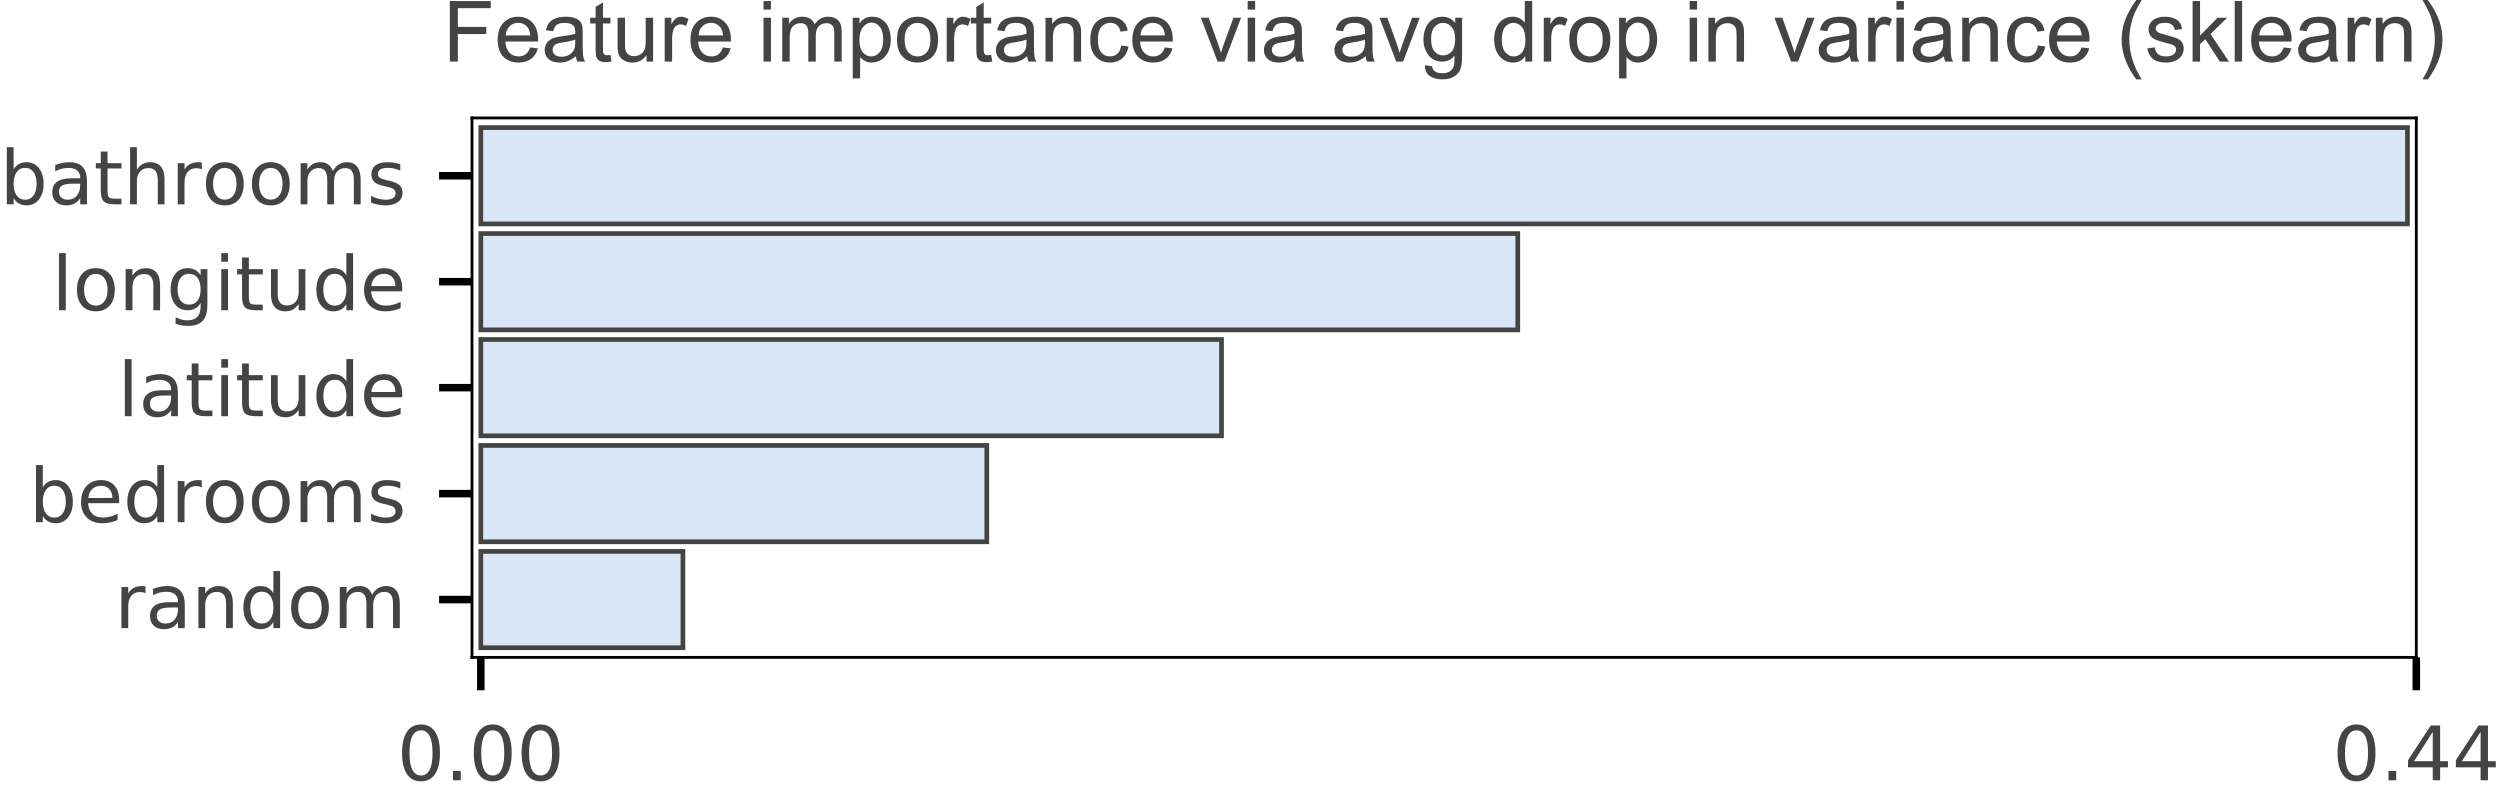
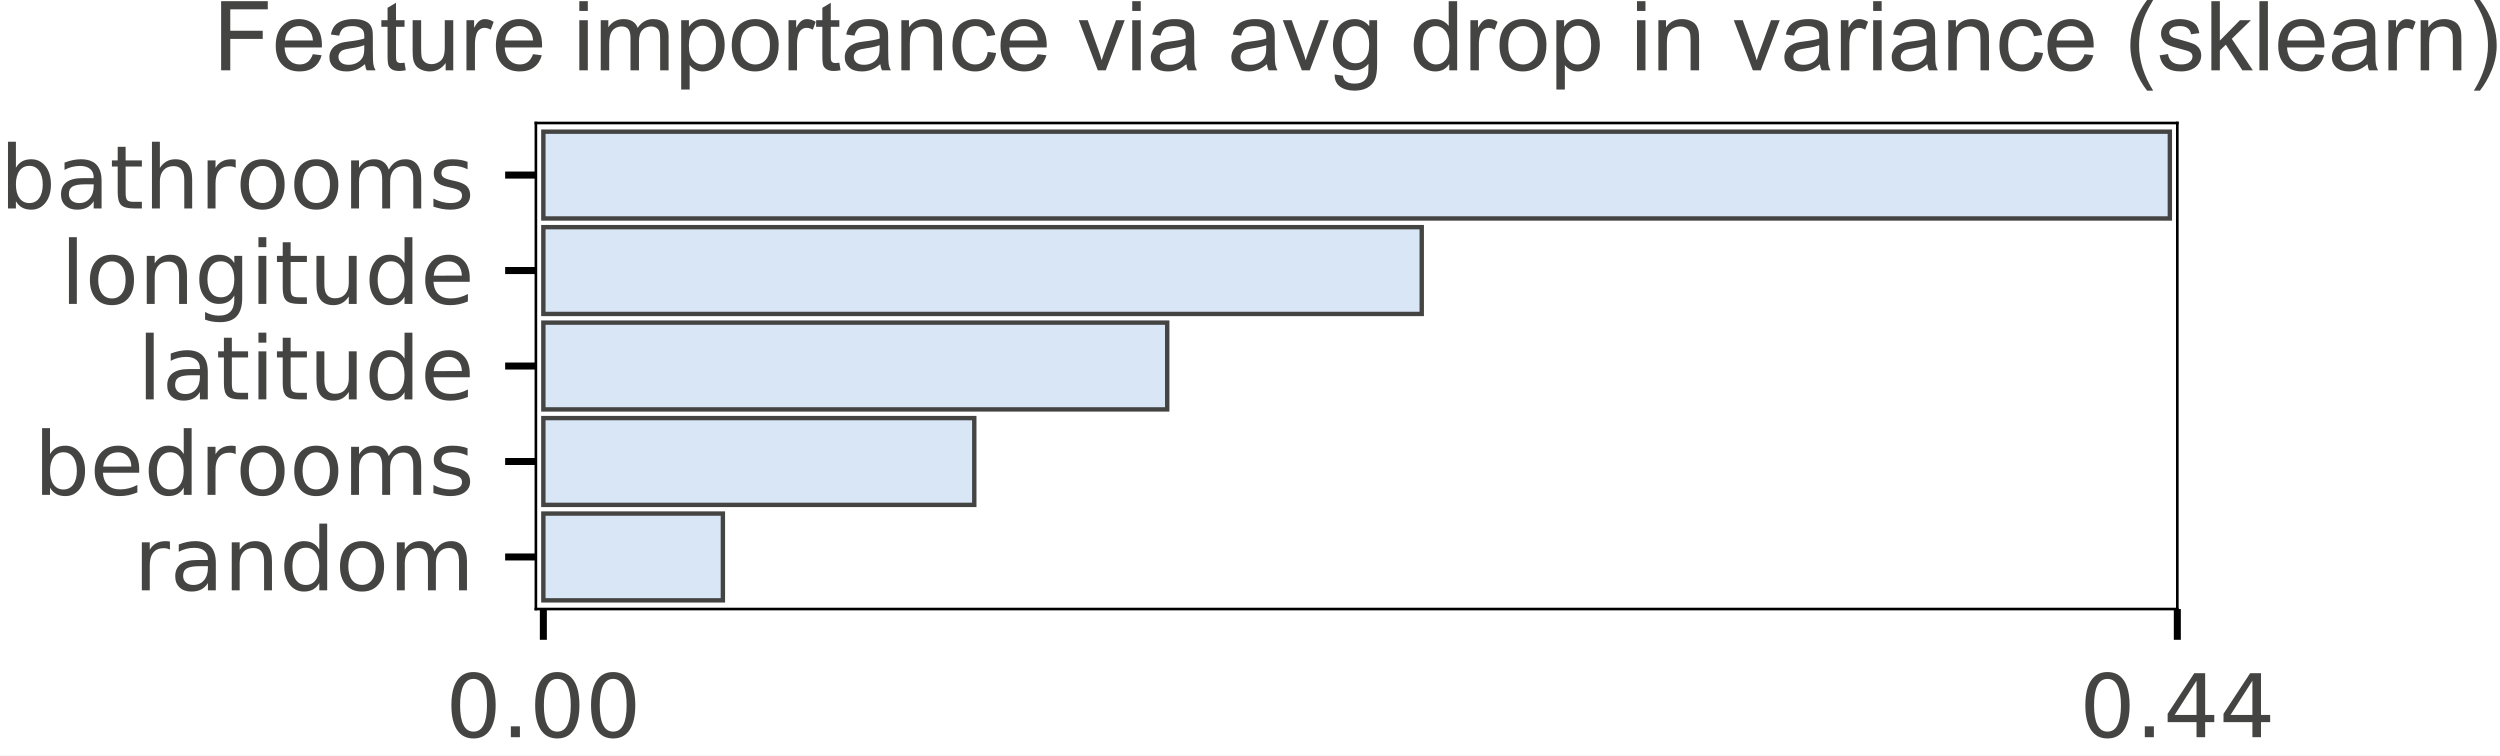
- <svg xmlns="http://www.w3.org/2000/svg" xmlns:xlink="http://www.w3.org/1999/xlink" height="84.694pt" version="1.1" viewBox="0 0 266.03 84.694" width="266.03pt">
+ <svg xmlns="http://www.w3.org/2000/svg" xmlns:xlink="http://www.w3.org/1999/xlink" height="86.039pt" version="1.1" viewBox="0 0 284.716 86.039" width="284.716pt">
  <defs>
    <style type="text/css">
*{stroke-linecap:butt;stroke-linejoin:round;}
  </style>
  </defs>
  <g id="figure_1">
    <g id="patch_1">
-       <path d="M 0 84.694  L 266.03 84.694  L 266.03 0  L 0 0  z " style="fill:#ffffff;" />
+       <path d="M 0 86.039  L 284.716 86.039  L 284.716 0  L 0 0  z " style="fill:#ffffff;" />
    </g>
    <g id="axes_1">
      <g id="patch_2">
-         <path d="M 50.224 69.952  L 257.124 69.952  L 257.124 12.552  L 50.224 12.552  z " style="fill:#ffffff;" />
+         <path d="M 61.03 69.361  L 247.967 69.361  L 247.967 14.008  L 61.03 14.008  z " style="fill:#ffffff;" />
      </g>
      <g id="patch_3">
-         <path clip-path="url(#pcdd3931c52)" d="M 51.163 13.577  L 256.185 13.577  L 256.185 23.827  L 51.163 23.827  z " style="fill:#d9e6f5;stroke:#444443;stroke-linejoin:miter;stroke-width:0.5;" />
+         <path clip-path="url(#paba1c7373b)" d="M 61.881 14.996  L 247.116 14.996  L 247.116 24.881  L 61.881 24.881  z " style="fill:#d9e6f5;stroke:#444443;stroke-linejoin:miter;stroke-width:0.5;" />
      </g>
      <g id="patch_4">
-         <path clip-path="url(#pcdd3931c52)" d="M 51.163 24.852  L 161.509 24.852  L 161.509 35.102  L 51.163 35.102  z " style="fill:#d9e6f5;stroke:#444443;stroke-linejoin:miter;stroke-width:0.5;" />
+         <path clip-path="url(#paba1c7373b)" d="M 61.881 25.869  L 161.916 25.869  L 161.916 35.754  L 61.881 35.754  z " style="fill:#d9e6f5;stroke:#444443;stroke-linejoin:miter;stroke-width:0.5;" />
      </g>
      <g id="patch_5">
-         <path clip-path="url(#pcdd3931c52)" d="M 51.163 36.127  L 129.984 36.127  L 129.984 46.377  L 51.163 46.377  z " style="fill:#d9e6f5;stroke:#444443;stroke-linejoin:miter;stroke-width:0.5;" />
+         <path clip-path="url(#paba1c7373b)" d="M 61.881 36.742  L 132.93 36.742  L 132.93 46.626  L 61.881 46.626  z " style="fill:#d9e6f5;stroke:#444443;stroke-linejoin:miter;stroke-width:0.5;" />
      </g>
      <g id="patch_6">
-         <path clip-path="url(#pcdd3931c52)" d="M 51.163 47.402  L 105.008 47.402  L 105.008 57.652  L 51.163 57.652  z " style="fill:#d9e6f5;stroke:#444443;stroke-linejoin:miter;stroke-width:0.5;" />
+         <path clip-path="url(#paba1c7373b)" d="M 61.881 47.615  L 110.957 47.615  L 110.957 57.499  L 61.881 57.499  z " style="fill:#d9e6f5;stroke:#444443;stroke-linejoin:miter;stroke-width:0.5;" />
      </g>
      <g id="patch_7">
-         <path clip-path="url(#pcdd3931c52)" d="M 51.163 58.677  L 72.672 58.677  L 72.672 68.927  L 51.163 68.927  z " style="fill:#d9e6f5;stroke:#444443;stroke-linejoin:miter;stroke-width:0.5;" />
+         <path clip-path="url(#paba1c7373b)" d="M 61.881 58.488  L 82.326 58.488  L 82.326 68.372  L 61.881 68.372  z " style="fill:#d9e6f5;stroke:#444443;stroke-linejoin:miter;stroke-width:0.5;" />
      </g>
      <g id="matplotlib.axis_1">
        <g id="xtick_1">
          <g id="line2d_1">
            <defs>
-               <path d="M 0 0  L 0 3.5  " id="m207e498085" style="stroke:#000000;stroke-width:0.8;" />
-             </defs>
-             <g>
-               <use style="stroke:#000000;stroke-width:0.8;" x="51.163" xlink:href="#m207e498085" y="69.952" />
+               <path d="M 0 0  L 0 3.5  " id="m8edf3c06aa" style="stroke:#000000;stroke-width:0.8;" />
+             </defs>
+             <g>
+               <use style="stroke:#000000;stroke-width:0.8;" x="61.881" xlink:href="#m8edf3c06aa" y="69.361" />
            </g>
          </g>
          <g id="text_1">
            <defs>
              <path d="M 31.781 66.406  Q 24.172 66.406 20.328 58.906  Q 16.5 51.422 16.5 36.375  Q 16.5 21.391 20.328 13.891  Q 24.172 6.391 31.781 6.391  Q 39.453 6.391 43.281 13.891  Q 47.125 21.391 47.125 36.375  Q 47.125 51.422 43.281 58.906  Q 39.453 66.406 31.781 66.406  z M 31.781 74.219  Q 44.047 74.219 50.516 64.516  Q 56.984 54.828 56.984 36.375  Q 56.984 17.969 50.516 8.266  Q 44.047 -1.422 31.781 -1.422  Q 19.531 -1.422 13.062 8.266  Q 6.594 17.969 6.594 36.375  Q 6.594 54.828 13.062 64.516  Q 19.531 74.219 31.781 74.219  z " id="DejaVuSans-30" />
              <path d="M 10.688 12.406  L 21 12.406  L 21 0  L 10.688 0  z " id="DejaVuSans-2e" />
            </defs>
-             <g style="fill:#444443;" transform="translate(42.25658 83.03047)scale(0.08 -0.08)">
+             <g style="fill:#444443;" transform="translate(50.74855 83.95922)scale(0.1 -0.1)">
              <use xlink:href="#DejaVuSans-30" />
              <use x="63.623" xlink:href="#DejaVuSans-2e" />
              <use x="95.41" xlink:href="#DejaVuSans-30" />
              <use x="159.033" xlink:href="#DejaVuSans-30" />
            </g>
          </g>
        </g>
        <g id="xtick_2">
          <g id="line2d_2">
            <g>
-               <use style="stroke:#000000;stroke-width:0.8;" x="257.124" xlink:href="#m207e498085" y="69.952" />
+               <use style="stroke:#000000;stroke-width:0.8;" x="247.967" xlink:href="#m8edf3c06aa" y="69.361" />
            </g>
          </g>
          <g id="text_2">
            <defs>
              <path d="M 37.797 64.312  L 12.891 25.391  L 37.797 25.391  z M 35.203 72.906  L 47.609 72.906  L 47.609 25.391  L 58.016 25.391  L 58.016 17.188  L 47.609 17.188  L 47.609 0  L 37.797 0  L 37.797 17.188  L 4.891 17.188  L 4.891 26.703  z " id="DejaVuSans-34" />
            </defs>
-             <g style="fill:#444443;" transform="translate(248.2175 83.03047)scale(0.08 -0.08)">
+             <g style="fill:#444443;" transform="translate(236.8344 83.95922)scale(0.1 -0.1)">
              <use xlink:href="#DejaVuSans-30" />
              <use x="63.623" xlink:href="#DejaVuSans-2e" />
              <use x="95.41" xlink:href="#DejaVuSans-34" />
              <use x="159.033" xlink:href="#DejaVuSans-34" />
            </g>
          </g>
        </g>
      </g>
      <g id="matplotlib.axis_2">
        <g id="ytick_1">
          <g id="line2d_3">
            <defs>
-               <path d="M 0 0  L -3.5 0  " id="m52b3264667" style="stroke:#000000;stroke-width:0.8;" />
-             </defs>
-             <g>
-               <use style="stroke:#000000;stroke-width:0.8;" x="50.224" xlink:href="#m52b3264667" y="18.702" />
+               <path d="M 0 0  L -3.5 0  " id="mf3d4099907" style="stroke:#000000;stroke-width:0.8;" />
+             </defs>
+             <g>
+               <use style="stroke:#000000;stroke-width:0.8;" x="61.03" xlink:href="#mf3d4099907" y="19.938" />
            </g>
          </g>
          <g id="text_3">
            <defs>
              <path d="M 48.688 27.297  Q 48.688 37.203 44.609 42.844  Q 40.531 48.484 33.406 48.484  Q 26.266 48.484 22.188 42.844  Q 18.109 37.203 18.109 27.297  Q 18.109 17.391 22.188 11.75  Q 26.266 6.109 33.406 6.109  Q 40.531 6.109 44.609 11.75  Q 48.688 17.391 48.688 27.297  z M 18.109 46.391  Q 20.953 51.266 25.266 53.625  Q 29.594 56 35.594 56  Q 45.562 56 51.781 48.094  Q 58.016 40.188 58.016 27.297  Q 58.016 14.406 51.781 6.484  Q 45.562 -1.422 35.594 -1.422  Q 29.594 -1.422 25.266 0.953  Q 20.953 3.328 18.109 8.203  L 18.109 0  L 9.078 0  L 9.078 75.984  L 18.109 75.984  z " id="DejaVuSans-62" />
              <path d="M 34.281 27.484  Q 23.391 27.484 19.188 25  Q 14.984 22.516 14.984 16.5  Q 14.984 11.719 18.141 8.906  Q 21.297 6.109 26.703 6.109  Q 34.188 6.109 38.703 11.406  Q 43.219 16.703 43.219 25.484  L 43.219 27.484  z M 52.203 31.203  L 52.203 0  L 43.219 0  L 43.219 8.297  Q 40.141 3.328 35.547 0.953  Q 30.953 -1.422 24.312 -1.422  Q 15.922 -1.422 10.953 3.297  Q 6 8.016 6 15.922  Q 6 25.141 12.172 29.828  Q 18.359 34.516 30.609 34.516  L 43.219 34.516  L 43.219 35.406  Q 43.219 41.609 39.141 45  Q 35.062 48.391 27.688 48.391  Q 23 48.391 18.547 47.266  Q 14.109 46.141 10.016 43.891  L 10.016 52.203  Q 14.938 54.109 19.578 55.047  Q 24.219 56 28.609 56  Q 40.484 56 46.344 49.844  Q 52.203 43.703 52.203 31.203  z " id="DejaVuSans-61" />
              <path d="M 18.312 70.219  L 18.312 54.688  L 36.812 54.688  L 36.812 47.703  L 18.312 47.703  L 18.312 18.016  Q 18.312 11.328 20.141 9.422  Q 21.969 7.516 27.594 7.516  L 36.812 7.516  L 36.812 0  L 27.594 0  Q 17.188 0 13.234 3.875  Q 9.281 7.766 9.281 18.016  L 9.281 47.703  L 2.688 47.703  L 2.688 54.688  L 9.281 54.688  L 9.281 70.219  z " id="DejaVuSans-74" />
              <path d="M 54.891 33.016  L 54.891 0  L 45.906 0  L 45.906 32.719  Q 45.906 40.484 42.875 44.328  Q 39.844 48.188 33.797 48.188  Q 26.516 48.188 22.312 43.547  Q 18.109 38.922 18.109 30.906  L 18.109 0  L 9.078 0  L 9.078 75.984  L 18.109 75.984  L 18.109 46.188  Q 21.344 51.125 25.703 53.562  Q 30.078 56 35.797 56  Q 45.219 56 50.047 50.172  Q 54.891 44.344 54.891 33.016  z " id="DejaVuSans-68" />
              <path d="M 41.109 46.297  Q 39.594 47.172 37.812 47.578  Q 36.031 48 33.891 48  Q 26.266 48 22.188 43.047  Q 18.109 38.094 18.109 28.812  L 18.109 0  L 9.078 0  L 9.078 54.688  L 18.109 54.688  L 18.109 46.188  Q 20.953 51.172 25.484 53.578  Q 30.031 56 36.531 56  Q 37.453 56 38.578 55.875  Q 39.703 55.766 41.062 55.516  z " id="DejaVuSans-72" />
              <path d="M 30.609 48.391  Q 23.391 48.391 19.188 42.75  Q 14.984 37.109 14.984 27.297  Q 14.984 17.484 19.156 11.844  Q 23.344 6.203 30.609 6.203  Q 37.797 6.203 41.984 11.859  Q 46.188 17.531 46.188 27.297  Q 46.188 37.016 41.984 42.703  Q 37.797 48.391 30.609 48.391  z M 30.609 56  Q 42.328 56 49.016 48.375  Q 55.719 40.766 55.719 27.297  Q 55.719 13.875 49.016 6.219  Q 42.328 -1.422 30.609 -1.422  Q 18.844 -1.422 12.172 6.219  Q 5.516 13.875 5.516 27.297  Q 5.516 40.766 12.172 48.375  Q 18.844 56 30.609 56  z " id="DejaVuSans-6f" />
              <path d="M 52 44.188  Q 55.375 50.25 60.062 53.125  Q 64.75 56 71.094 56  Q 79.641 56 84.281 50.016  Q 88.922 44.047 88.922 33.016  L 88.922 0  L 79.891 0  L 79.891 32.719  Q 79.891 40.578 77.094 44.375  Q 74.312 48.188 68.609 48.188  Q 61.625 48.188 57.562 43.547  Q 53.516 38.922 53.516 30.906  L 53.516 0  L 44.484 0  L 44.484 32.719  Q 44.484 40.625 41.703 44.406  Q 38.922 48.188 33.109 48.188  Q 26.219 48.188 22.156 43.531  Q 18.109 38.875 18.109 30.906  L 18.109 0  L 9.078 0  L 9.078 54.688  L 18.109 54.688  L 18.109 46.188  Q 21.188 51.219 25.484 53.609  Q 29.781 56 35.688 56  Q 41.656 56 45.828 52.969  Q 50 49.953 52 44.188  z " id="DejaVuSans-6d" />
              <path d="M 44.281 53.078  L 44.281 44.578  Q 40.484 46.531 36.375 47.5  Q 32.281 48.484 27.875 48.484  Q 21.188 48.484 17.844 46.438  Q 14.5 44.391 14.5 40.281  Q 14.5 37.156 16.891 35.375  Q 19.281 33.594 26.516 31.984  L 29.594 31.297  Q 39.156 29.25 43.188 25.516  Q 47.219 21.781 47.219 15.094  Q 47.219 7.469 41.188 3.016  Q 35.156 -1.422 24.609 -1.422  Q 20.219 -1.422 15.453 -0.562  Q 10.688 0.297 5.422 2  L 5.422 11.281  Q 10.406 8.688 15.234 7.391  Q 20.062 6.109 24.812 6.109  Q 31.156 6.109 34.562 8.281  Q 37.984 10.453 37.984 14.406  Q 37.984 18.062 35.516 20.016  Q 33.062 21.969 24.703 23.781  L 21.578 24.516  Q 13.234 26.266 9.516 29.906  Q 5.812 33.547 5.812 39.891  Q 5.812 47.609 11.281 51.797  Q 16.75 56 26.812 56  Q 31.781 56 36.172 55.266  Q 40.578 54.547 44.281 53.078  z " id="DejaVuSans-73" />
            </defs>
-             <g style="fill:#444443;" transform="translate(0 21.74109)scale(0.08 -0.08)">
+             <g style="fill:#444443;" transform="translate(0 23.73757)scale(0.1 -0.1)">
              <use xlink:href="#DejaVuSans-62" />
              <use x="63.477" xlink:href="#DejaVuSans-61" />
              <use x="124.756" xlink:href="#DejaVuSans-74" />
              <use x="163.965" xlink:href="#DejaVuSans-68" />
              <use x="227.344" xlink:href="#DejaVuSans-72" />
              <use x="268.426" xlink:href="#DejaVuSans-6f" />
              <use x="329.607" xlink:href="#DejaVuSans-6f" />
              <use x="390.789" xlink:href="#DejaVuSans-6d" />
              <use x="488.201" xlink:href="#DejaVuSans-73" />
            </g>
          </g>
        </g>
        <g id="ytick_2">
          <g id="line2d_4">
            <g>
-               <use style="stroke:#000000;stroke-width:0.8;" x="50.224" xlink:href="#m52b3264667" y="29.977" />
+               <use style="stroke:#000000;stroke-width:0.8;" x="61.03" xlink:href="#mf3d4099907" y="30.811" />
            </g>
          </g>
          <g id="text_4">
            <defs>
              <path d="M 9.422 75.984  L 18.406 75.984  L 18.406 0  L 9.422 0  z " id="DejaVuSans-6c" />
              <path d="M 54.891 33.016  L 54.891 0  L 45.906 0  L 45.906 32.719  Q 45.906 40.484 42.875 44.328  Q 39.844 48.188 33.797 48.188  Q 26.516 48.188 22.312 43.547  Q 18.109 38.922 18.109 30.906  L 18.109 0  L 9.078 0  L 9.078 54.688  L 18.109 54.688  L 18.109 46.188  Q 21.344 51.125 25.703 53.562  Q 30.078 56 35.797 56  Q 45.219 56 50.047 50.172  Q 54.891 44.344 54.891 33.016  z " id="DejaVuSans-6e" />
              <path d="M 45.406 27.984  Q 45.406 37.75 41.375 43.109  Q 37.359 48.484 30.078 48.484  Q 22.859 48.484 18.828 43.109  Q 14.797 37.75 14.797 27.984  Q 14.797 18.266 18.828 12.891  Q 22.859 7.516 30.078 7.516  Q 37.359 7.516 41.375 12.891  Q 45.406 18.266 45.406 27.984  z M 54.391 6.781  Q 54.391 -7.172 48.188 -13.984  Q 42 -20.797 29.203 -20.797  Q 24.469 -20.797 20.266 -20.094  Q 16.062 -19.391 12.109 -17.922  L 12.109 -9.188  Q 16.062 -11.328 19.922 -12.344  Q 23.781 -13.375 27.781 -13.375  Q 36.625 -13.375 41.016 -8.766  Q 45.406 -4.156 45.406 5.172  L 45.406 9.625  Q 42.625 4.781 38.281 2.391  Q 33.938 0 27.875 0  Q 17.828 0 11.672 7.656  Q 5.516 15.328 5.516 27.984  Q 5.516 40.672 11.672 48.328  Q 17.828 56 27.875 56  Q 33.938 56 38.281 53.609  Q 42.625 51.219 45.406 46.391  L 45.406 54.688  L 54.391 54.688  z " id="DejaVuSans-67" />
              <path d="M 9.422 54.688  L 18.406 54.688  L 18.406 0  L 9.422 0  z M 9.422 75.984  L 18.406 75.984  L 18.406 64.594  L 9.422 64.594  z " id="DejaVuSans-69" />
              <path d="M 8.5 21.578  L 8.5 54.688  L 17.484 54.688  L 17.484 21.922  Q 17.484 14.156 20.5 10.266  Q 23.531 6.391 29.594 6.391  Q 36.859 6.391 41.078 11.031  Q 45.312 15.672 45.312 23.688  L 45.312 54.688  L 54.297 54.688  L 54.297 0  L 45.312 0  L 45.312 8.406  Q 42.047 3.422 37.719 1  Q 33.406 -1.422 27.688 -1.422  Q 18.266 -1.422 13.375 4.438  Q 8.5 10.297 8.5 21.578  z M 31.109 56  z " id="DejaVuSans-75" />
              <path d="M 45.406 46.391  L 45.406 75.984  L 54.391 75.984  L 54.391 0  L 45.406 0  L 45.406 8.203  Q 42.578 3.328 38.25 0.953  Q 33.938 -1.422 27.875 -1.422  Q 17.969 -1.422 11.734 6.484  Q 5.516 14.406 5.516 27.297  Q 5.516 40.188 11.734 48.094  Q 17.969 56 27.875 56  Q 33.938 56 38.25 53.625  Q 42.578 51.266 45.406 46.391  z M 14.797 27.297  Q 14.797 17.391 18.875 11.75  Q 22.953 6.109 30.078 6.109  Q 37.203 6.109 41.297 11.75  Q 45.406 17.391 45.406 27.297  Q 45.406 37.203 41.297 42.844  Q 37.203 48.484 30.078 48.484  Q 22.953 48.484 18.875 42.844  Q 14.797 37.203 14.797 27.297  z " id="DejaVuSans-64" />
              <path d="M 56.203 29.594  L 56.203 25.203  L 14.891 25.203  Q 15.484 15.922 20.484 11.062  Q 25.484 6.203 34.422 6.203  Q 39.594 6.203 44.453 7.469  Q 49.312 8.734 54.109 11.281  L 54.109 2.781  Q 49.266 0.734 44.188 -0.344  Q 39.109 -1.422 33.891 -1.422  Q 20.797 -1.422 13.156 6.188  Q 5.516 13.812 5.516 26.812  Q 5.516 40.234 12.766 48.109  Q 20.016 56 32.328 56  Q 43.359 56 49.781 48.891  Q 56.203 41.797 56.203 29.594  z M 47.219 32.234  Q 47.125 39.594 43.094 43.984  Q 39.062 48.391 32.422 48.391  Q 24.906 48.391 20.391 44.141  Q 15.875 39.891 15.188 32.172  z " id="DejaVuSans-65" />
            </defs>
-             <g style="fill:#444443;" transform="translate(5.5275 33.01609)scale(0.08 -0.08)">
+             <g style="fill:#444443;" transform="translate(6.909375 34.6105)scale(0.1 -0.1)">
              <use xlink:href="#DejaVuSans-6c" />
              <use x="27.783" xlink:href="#DejaVuSans-6f" />
              <use x="88.965" xlink:href="#DejaVuSans-6e" />
              <use x="152.344" xlink:href="#DejaVuSans-67" />
              <use x="215.82" xlink:href="#DejaVuSans-69" />
              <use x="243.604" xlink:href="#DejaVuSans-74" />
              <use x="282.812" xlink:href="#DejaVuSans-75" />
              <use x="346.191" xlink:href="#DejaVuSans-64" />
              <use x="409.668" xlink:href="#DejaVuSans-65" />
            </g>
          </g>
        </g>
        <g id="ytick_3">
          <g id="line2d_5">
            <g>
-               <use style="stroke:#000000;stroke-width:0.8;" x="50.224" xlink:href="#m52b3264667" y="41.252" />
+               <use style="stroke:#000000;stroke-width:0.8;" x="61.03" xlink:href="#mf3d4099907" y="41.684" />
            </g>
          </g>
          <g id="text_5">
-             <g style="fill:#444443;" transform="translate(12.5325 44.29109)scale(0.08 -0.08)">
+             <g style="fill:#444443;" transform="translate(15.66563 45.48344)scale(0.1 -0.1)">
              <use xlink:href="#DejaVuSans-6c" />
              <use x="27.783" xlink:href="#DejaVuSans-61" />
              <use x="89.062" xlink:href="#DejaVuSans-74" />
              <use x="128.271" xlink:href="#DejaVuSans-69" />
              <use x="156.055" xlink:href="#DejaVuSans-74" />
              <use x="195.264" xlink:href="#DejaVuSans-75" />
              <use x="258.643" xlink:href="#DejaVuSans-64" />
              <use x="322.119" xlink:href="#DejaVuSans-65" />
            </g>
          </g>
        </g>
        <g id="ytick_4">
          <g id="line2d_6">
            <g>
-               <use style="stroke:#000000;stroke-width:0.8;" x="50.224" xlink:href="#m52b3264667" y="52.527" />
+               <use style="stroke:#000000;stroke-width:0.8;" x="61.03" xlink:href="#mf3d4099907" y="52.557" />
            </g>
          </g>
          <g id="text_6">
-             <g style="fill:#444443;" transform="translate(3.1075 55.56609)scale(0.08 -0.08)">
+             <g style="fill:#444443;" transform="translate(3.884375 56.35637)scale(0.1 -0.1)">
              <use xlink:href="#DejaVuSans-62" />
              <use x="63.477" xlink:href="#DejaVuSans-65" />
              <use x="125" xlink:href="#DejaVuSans-64" />
              <use x="188.477" xlink:href="#DejaVuSans-72" />
              <use x="229.559" xlink:href="#DejaVuSans-6f" />
              <use x="290.74" xlink:href="#DejaVuSans-6f" />
              <use x="351.922" xlink:href="#DejaVuSans-6d" />
              <use x="449.334" xlink:href="#DejaVuSans-73" />
            </g>
          </g>
        </g>
        <g id="ytick_5">
          <g id="line2d_7">
            <g>
-               <use style="stroke:#000000;stroke-width:0.8;" x="50.224" xlink:href="#m52b3264667" y="63.802" />
+               <use style="stroke:#000000;stroke-width:0.8;" x="61.03" xlink:href="#mf3d4099907" y="63.43" />
            </g>
          </g>
          <g id="text_7">
-             <g style="fill:#444443;" transform="translate(12.19625 66.84109)scale(0.08 -0.08)">
+             <g style="fill:#444443;" transform="translate(15.24531 67.22931)scale(0.1 -0.1)">
              <use xlink:href="#DejaVuSans-72" />
              <use x="41.113" xlink:href="#DejaVuSans-61" />
              <use x="102.393" xlink:href="#DejaVuSans-6e" />
              <use x="165.771" xlink:href="#DejaVuSans-64" />
              <use x="229.248" xlink:href="#DejaVuSans-6f" />
              <use x="290.43" xlink:href="#DejaVuSans-6d" />
            </g>
          </g>
        </g>
      </g>
      <g id="patch_8">
-         <path d="M 50.224 69.952  L 50.224 12.552  " style="fill:none;stroke:#000000;stroke-linecap:square;stroke-linejoin:miter;stroke-width:0.3;" />
+         <path d="M 61.03 69.361  L 61.03 14.008  " style="fill:none;stroke:#000000;stroke-linecap:square;stroke-linejoin:miter;stroke-width:0.3;" />
      </g>
      <g id="patch_9">
-         <path d="M 257.124 69.952  L 257.124 12.552  " style="fill:none;stroke:#000000;stroke-linecap:square;stroke-linejoin:miter;stroke-width:0.3;" />
+         <path d="M 247.967 69.361  L 247.967 14.008  " style="fill:none;stroke:#000000;stroke-linecap:square;stroke-linejoin:miter;stroke-width:0.3;" />
      </g>
      <g id="patch_10">
-         <path d="M 50.224 69.952  L 257.124 69.952  " style="fill:none;stroke:#000000;stroke-linecap:square;stroke-linejoin:miter;stroke-width:0.3;" />
+         <path d="M 61.03 69.361  L 247.967 69.361  " style="fill:none;stroke:#000000;stroke-linecap:square;stroke-linejoin:miter;stroke-width:0.3;" />
      </g>
      <g id="patch_11">
-         <path d="M 50.224 12.552  L 257.124 12.552  " style="fill:none;stroke:#000000;stroke-linecap:square;stroke-linejoin:miter;stroke-width:0.3;" />
+         <path d="M 61.03 14.008  L 247.967 14.008  " style="fill:none;stroke:#000000;stroke-linecap:square;stroke-linejoin:miter;stroke-width:0.3;" />
      </g>
      <g id="text_8">
        <defs>
          <path d="M 8.203 0  L 8.203 71.578  L 56.5 71.578  L 56.5 63.141  L 17.672 63.141  L 17.672 40.969  L 51.266 40.969  L 51.266 32.516  L 17.672 32.516  L 17.672 0  z " id="ArialMT-46" />
          <path d="M 42.094 16.703  L 51.172 15.578  Q 49.031 7.625 43.219 3.219  Q 37.406 -1.172 28.375 -1.172  Q 17 -1.172 10.328 5.828  Q 3.656 12.844 3.656 25.484  Q 3.656 38.578 10.391 45.797  Q 17.141 53.031 27.875 53.031  Q 38.281 53.031 44.875 45.953  Q 51.469 38.875 51.469 26.031  Q 51.469 25.25 51.422 23.688  L 12.75 23.688  Q 13.234 15.141 17.578 10.594  Q 21.922 6.062 28.422 6.062  Q 33.25 6.062 36.672 8.594  Q 40.094 11.141 42.094 16.703  z M 13.234 30.906  L 42.188 30.906  Q 41.609 37.453 38.875 40.719  Q 34.672 45.797 27.984 45.797  Q 21.922 45.797 17.797 41.75  Q 13.672 37.703 13.234 30.906  z " id="ArialMT-65" />
          <path d="M 40.438 6.391  Q 35.547 2.25 31.031 0.531  Q 26.516 -1.172 21.344 -1.172  Q 12.797 -1.172 8.203 3  Q 3.609 7.172 3.609 13.672  Q 3.609 17.484 5.344 20.625  Q 7.078 23.781 9.891 25.688  Q 12.703 27.594 16.219 28.562  Q 18.797 29.25 24.031 29.891  Q 34.672 31.156 39.703 32.906  Q 39.75 34.719 39.75 35.203  Q 39.75 40.578 37.25 42.781  Q 33.891 45.75 27.25 45.75  Q 21.047 45.75 18.094 43.578  Q 15.141 41.406 13.719 35.891  L 5.125 37.062  Q 6.297 42.578 8.984 45.969  Q 11.672 49.359 16.75 51.188  Q 21.828 53.031 28.516 53.031  Q 35.156 53.031 39.297 51.469  Q 43.453 49.906 45.406 47.531  Q 47.359 45.172 48.141 41.547  Q 48.578 39.312 48.578 33.453  L 48.578 21.734  Q 48.578 9.469 49.141 6.219  Q 49.703 2.984 51.375 0  L 42.188 0  Q 40.828 2.734 40.438 6.391  z M 39.703 26.031  Q 34.906 24.078 25.344 22.703  Q 19.922 21.922 17.672 20.938  Q 15.438 19.969 14.203 18.094  Q 12.984 16.219 12.984 13.922  Q 12.984 10.406 15.641 8.062  Q 18.312 5.719 23.438 5.719  Q 28.516 5.719 32.469 7.938  Q 36.422 10.156 38.281 14.016  Q 39.703 17 39.703 22.797  z " id="ArialMT-61" />
          <path d="M 25.781 7.859  L 27.047 0.094  Q 23.344 -0.688 20.406 -0.688  Q 15.625 -0.688 12.984 0.828  Q 10.359 2.344 9.281 4.812  Q 8.203 7.281 8.203 15.188  L 8.203 45.016  L 1.766 45.016  L 1.766 51.859  L 8.203 51.859  L 8.203 64.703  L 16.938 69.969  L 16.938 51.859  L 25.781 51.859  L 25.781 45.016  L 16.938 45.016  L 16.938 14.703  Q 16.938 10.938 17.406 9.859  Q 17.875 8.797 18.922 8.156  Q 19.969 7.516 21.922 7.516  Q 23.391 7.516 25.781 7.859  z " id="ArialMT-74" />
          <path d="M 40.578 0  L 40.578 7.625  Q 34.516 -1.172 24.125 -1.172  Q 19.531 -1.172 15.547 0.578  Q 11.578 2.344 9.641 5  Q 7.719 7.672 6.938 11.531  Q 6.391 14.109 6.391 19.734  L 6.391 51.859  L 15.188 51.859  L 15.188 23.094  Q 15.188 16.219 15.719 13.812  Q 16.547 10.359 19.234 8.375  Q 21.922 6.391 25.875 6.391  Q 29.828 6.391 33.297 8.422  Q 36.766 10.453 38.203 13.938  Q 39.656 17.438 39.656 24.078  L 39.656 51.859  L 48.438 51.859  L 48.438 0  z " id="ArialMT-75" />
          <path d="M 6.5 0  L 6.5 51.859  L 14.406 51.859  L 14.406 44  Q 17.438 49.516 20 51.266  Q 22.562 53.031 25.641 53.031  Q 30.078 53.031 34.672 50.203  L 31.641 42.047  Q 28.422 43.953 25.203 43.953  Q 22.312 43.953 20.016 42.219  Q 17.719 40.484 16.75 37.406  Q 15.281 32.719 15.281 27.156  L 15.281 0  z " id="ArialMT-72" />
          <path id="ArialMT-20" />
          <path d="M 6.641 61.469  L 6.641 71.578  L 15.438 71.578  L 15.438 61.469  z M 6.641 0  L 6.641 51.859  L 15.438 51.859  L 15.438 0  z " id="ArialMT-69" />
          <path d="M 6.594 0  L 6.594 51.859  L 14.453 51.859  L 14.453 44.578  Q 16.891 48.391 20.938 50.703  Q 25 53.031 30.172 53.031  Q 35.938 53.031 39.625 50.641  Q 43.312 48.25 44.828 43.953  Q 50.984 53.031 60.844 53.031  Q 68.562 53.031 72.703 48.75  Q 76.859 44.484 76.859 35.594  L 76.859 0  L 68.109 0  L 68.109 32.672  Q 68.109 37.938 67.25 40.25  Q 66.406 42.578 64.156 43.984  Q 61.922 45.406 58.891 45.406  Q 53.422 45.406 49.797 41.766  Q 46.188 38.141 46.188 30.125  L 46.188 0  L 37.406 0  L 37.406 33.688  Q 37.406 39.547 35.25 42.469  Q 33.109 45.406 28.219 45.406  Q 24.516 45.406 21.359 43.453  Q 18.219 41.5 16.797 37.734  Q 15.375 33.984 15.375 26.906  L 15.375 0  z " id="ArialMT-6d" />
          <path d="M 6.594 -19.875  L 6.594 51.859  L 14.594 51.859  L 14.594 45.125  Q 17.438 49.078 21 51.047  Q 24.562 53.031 29.641 53.031  Q 36.281 53.031 41.359 49.609  Q 46.438 46.188 49.016 39.953  Q 51.609 33.734 51.609 26.312  Q 51.609 18.359 48.75 11.984  Q 45.906 5.609 40.453 2.219  Q 35.016 -1.172 29 -1.172  Q 24.609 -1.172 21.109 0.688  Q 17.625 2.547 15.375 5.375  L 15.375 -19.875  z M 14.547 25.641  Q 14.547 15.625 18.594 10.844  Q 22.656 6.062 28.422 6.062  Q 34.281 6.062 38.453 11.016  Q 42.625 15.969 42.625 26.375  Q 42.625 36.281 38.547 41.203  Q 34.469 46.141 28.812 46.141  Q 23.188 46.141 18.859 40.891  Q 14.547 35.641 14.547 25.641  z " id="ArialMT-70" />
          <path d="M 3.328 25.922  Q 3.328 40.328 11.328 47.266  Q 18.016 53.031 27.641 53.031  Q 38.328 53.031 45.109 46.016  Q 51.906 39.016 51.906 26.656  Q 51.906 16.656 48.906 10.906  Q 45.906 5.172 40.156 2  Q 34.422 -1.172 27.641 -1.172  Q 16.75 -1.172 10.031 5.812  Q 3.328 12.797 3.328 25.922  z M 12.359 25.922  Q 12.359 15.969 16.703 11.016  Q 21.047 6.062 27.641 6.062  Q 34.188 6.062 38.531 11.031  Q 42.875 16.016 42.875 26.219  Q 42.875 35.844 38.5 40.797  Q 34.125 45.75 27.641 45.75  Q 21.047 45.75 16.703 40.812  Q 12.359 35.891 12.359 25.922  z " id="ArialMT-6f" />
          <path d="M 6.594 0  L 6.594 51.859  L 14.5 51.859  L 14.5 44.484  Q 20.219 53.031 31 53.031  Q 35.688 53.031 39.625 51.344  Q 43.562 49.656 45.516 46.922  Q 47.469 44.188 48.25 40.438  Q 48.734 37.984 48.734 31.891  L 48.734 0  L 39.938 0  L 39.938 31.547  Q 39.938 36.922 38.906 39.578  Q 37.891 42.234 35.281 43.812  Q 32.672 45.406 29.156 45.406  Q 23.531 45.406 19.453 41.844  Q 15.375 38.281 15.375 28.328  L 15.375 0  z " id="ArialMT-6e" />
          <path d="M 40.438 19  L 49.078 17.875  Q 47.656 8.938 41.812 3.875  Q 35.984 -1.172 27.484 -1.172  Q 16.844 -1.172 10.375 5.781  Q 3.906 12.75 3.906 25.734  Q 3.906 34.125 6.688 40.422  Q 9.469 46.734 15.156 49.875  Q 20.844 53.031 27.547 53.031  Q 35.984 53.031 41.359 48.75  Q 46.734 44.484 48.25 36.625  L 39.703 35.297  Q 38.484 40.531 35.375 43.156  Q 32.281 45.797 27.875 45.797  Q 21.234 45.797 17.078 41.031  Q 12.938 36.281 12.938 25.984  Q 12.938 15.531 16.938 10.797  Q 20.953 6.062 27.391 6.062  Q 32.562 6.062 36.031 9.234  Q 39.5 12.406 40.438 19  z " id="ArialMT-63" />
          <path d="M 21 0  L 1.266 51.859  L 10.547 51.859  L 21.688 20.797  Q 23.484 15.766 25 10.359  Q 26.172 14.453 28.266 20.219  L 39.797 51.859  L 48.828 51.859  L 29.203 0  z " id="ArialMT-76" />
          <path d="M 4.984 -4.297  L 13.531 -5.562  Q 14.062 -9.516 16.5 -11.328  Q 19.781 -13.766 25.438 -13.766  Q 31.547 -13.766 34.859 -11.328  Q 38.188 -8.891 39.359 -4.5  Q 40.047 -1.812 39.984 6.781  Q 34.234 0 25.641 0  Q 14.938 0 9.078 7.719  Q 3.219 15.438 3.219 26.219  Q 3.219 33.641 5.906 39.906  Q 8.594 46.188 13.688 49.609  Q 18.797 53.031 25.688 53.031  Q 34.859 53.031 40.828 45.609  L 40.828 51.859  L 48.922 51.859  L 48.922 7.031  Q 48.922 -5.078 46.453 -10.125  Q 44 -15.188 38.641 -18.109  Q 33.297 -21.047 25.484 -21.047  Q 16.219 -21.047 10.5 -16.875  Q 4.781 -12.703 4.984 -4.297  z M 12.25 26.859  Q 12.25 16.656 16.297 11.969  Q 20.359 7.281 26.469 7.281  Q 32.516 7.281 36.609 11.938  Q 40.719 16.609 40.719 26.562  Q 40.719 36.078 36.5 40.906  Q 32.281 45.75 26.312 45.75  Q 20.453 45.75 16.344 40.984  Q 12.25 36.234 12.25 26.859  z " id="ArialMT-67" />
          <path d="M 40.234 0  L 40.234 6.547  Q 35.297 -1.172 25.734 -1.172  Q 19.531 -1.172 14.328 2.25  Q 9.125 5.672 6.266 11.797  Q 3.422 17.922 3.422 25.875  Q 3.422 33.641 6 39.969  Q 8.594 46.297 13.766 49.656  Q 18.953 53.031 25.344 53.031  Q 30.031 53.031 33.688 51.047  Q 37.359 49.078 39.656 45.906  L 39.656 71.578  L 48.391 71.578  L 48.391 0  z M 12.453 25.875  Q 12.453 15.922 16.641 10.984  Q 20.844 6.062 26.562 6.062  Q 32.328 6.062 36.344 10.766  Q 40.375 15.484 40.375 25.141  Q 40.375 35.797 36.266 40.766  Q 32.172 45.75 26.172 45.75  Q 20.312 45.75 16.375 40.969  Q 12.453 36.188 12.453 25.875  z " id="ArialMT-64" />
          <path d="M 23.391 -21.047  Q 16.109 -11.859 11.078 0.438  Q 6.062 12.75 6.062 25.922  Q 6.062 37.547 9.812 48.188  Q 14.203 60.547 23.391 72.797  L 29.688 72.797  Q 23.781 62.641 21.875 58.297  Q 18.891 51.562 17.188 44.234  Q 15.094 35.109 15.094 25.875  Q 15.094 2.391 29.688 -21.047  z " id="ArialMT-28" />
          <path d="M 3.078 15.484  L 11.766 16.844  Q 12.5 11.625 15.844 8.844  Q 19.188 6.062 25.203 6.062  Q 31.25 6.062 34.172 8.516  Q 37.109 10.984 37.109 14.312  Q 37.109 17.281 34.516 19  Q 32.719 20.172 25.531 21.969  Q 15.875 24.422 12.141 26.203  Q 8.406 27.984 6.469 31.125  Q 4.547 34.281 4.547 38.094  Q 4.547 41.547 6.125 44.5  Q 7.719 47.469 10.453 49.422  Q 12.5 50.922 16.031 51.969  Q 19.578 53.031 23.641 53.031  Q 29.734 53.031 34.344 51.266  Q 38.969 49.516 41.156 46.5  Q 43.359 43.5 44.188 38.484  L 35.594 37.312  Q 35.016 41.312 32.203 43.547  Q 29.391 45.797 24.266 45.797  Q 18.219 45.797 15.625 43.797  Q 13.031 41.797 13.031 39.109  Q 13.031 37.406 14.109 36.031  Q 15.188 34.625 17.484 33.688  Q 18.797 33.203 25.25 31.453  Q 34.578 28.953 38.25 27.359  Q 41.938 25.781 44.031 22.75  Q 46.141 19.734 46.141 15.234  Q 46.141 10.844 43.578 6.953  Q 41.016 3.078 36.172 0.953  Q 31.344 -1.172 25.25 -1.172  Q 15.141 -1.172 9.844 3.031  Q 4.547 7.234 3.078 15.484  z " id="ArialMT-73" />
          <path d="M 6.641 0  L 6.641 71.578  L 15.438 71.578  L 15.438 30.766  L 36.234 51.859  L 47.609 51.859  L 27.781 32.625  L 49.609 0  L 38.766 0  L 21.625 26.516  L 15.438 20.562  L 15.438 0  z " id="ArialMT-6b" />
          <path d="M 6.391 0  L 6.391 71.578  L 15.188 71.578  L 15.188 0  z " id="ArialMT-6c" />
          <path d="M 12.359 -21.047  L 6.062 -21.047  Q 20.656 2.391 20.656 25.875  Q 20.656 35.062 18.562 44.094  Q 16.891 51.422 13.922 58.156  Q 12.016 62.547 6.062 72.797  L 12.359 72.797  Q 21.531 60.547 25.922 48.188  Q 29.688 37.547 29.688 25.922  Q 29.688 12.75 24.625 0.438  Q 19.578 -11.859 12.359 -21.047  z " id="ArialMT-29" />
        </defs>
-         <g style="fill:#444443;" transform="translate(47.13203 6.551719)scale(0.09 -0.09)">
+         <g style="fill:#444443;" transform="translate(24.28078 8.007656)scale(0.11 -0.11)">
          <use xlink:href="#ArialMT-46" />
          <use x="61.084" xlink:href="#ArialMT-65" />
          <use x="116.699" xlink:href="#ArialMT-61" />
          <use x="172.314" xlink:href="#ArialMT-74" />
          <use x="200.098" xlink:href="#ArialMT-75" />
          <use x="255.713" xlink:href="#ArialMT-72" />
          <use x="289.014" xlink:href="#ArialMT-65" />
          <use x="344.629" xlink:href="#ArialMT-20" />
          <use x="372.412" xlink:href="#ArialMT-69" />
          <use x="394.629" xlink:href="#ArialMT-6d" />
          <use x="477.93" xlink:href="#ArialMT-70" />
          <use x="533.545" xlink:href="#ArialMT-6f" />
          <use x="589.16" xlink:href="#ArialMT-72" />
          <use x="622.461" xlink:href="#ArialMT-74" />
          <use x="650.244" xlink:href="#ArialMT-61" />
          <use x="705.859" xlink:href="#ArialMT-6e" />
          <use x="761.475" xlink:href="#ArialMT-63" />
          <use x="811.475" xlink:href="#ArialMT-65" />
          <use x="867.09" xlink:href="#ArialMT-20" />
          <use x="894.873" xlink:href="#ArialMT-76" />
          <use x="944.873" xlink:href="#ArialMT-69" />
          <use x="967.09" xlink:href="#ArialMT-61" />
          <use x="1022.705" xlink:href="#ArialMT-20" />
          <use x="1050.488" xlink:href="#ArialMT-61" />
          <use x="1106.104" xlink:href="#ArialMT-76" />
          <use x="1156.104" xlink:href="#ArialMT-67" />
          <use x="1211.719" xlink:href="#ArialMT-20" />
          <use x="1239.502" xlink:href="#ArialMT-64" />
          <use x="1295.117" xlink:href="#ArialMT-72" />
          <use x="1328.418" xlink:href="#ArialMT-6f" />
          <use x="1384.033" xlink:href="#ArialMT-70" />
          <use x="1439.648" xlink:href="#ArialMT-20" />
          <use x="1467.432" xlink:href="#ArialMT-69" />
          <use x="1489.648" xlink:href="#ArialMT-6e" />
          <use x="1545.264" xlink:href="#ArialMT-20" />
          <use x="1573.047" xlink:href="#ArialMT-76" />
          <use x="1623.047" xlink:href="#ArialMT-61" />
          <use x="1678.662" xlink:href="#ArialMT-72" />
          <use x="1711.963" xlink:href="#ArialMT-69" />
          <use x="1734.18" xlink:href="#ArialMT-61" />
          <use x="1789.795" xlink:href="#ArialMT-6e" />
          <use x="1845.41" xlink:href="#ArialMT-63" />
          <use x="1895.41" xlink:href="#ArialMT-65" />
          <use x="1951.025" xlink:href="#ArialMT-20" />
          <use x="1978.809" xlink:href="#ArialMT-28" />
          <use x="2012.109" xlink:href="#ArialMT-73" />
          <use x="2062.109" xlink:href="#ArialMT-6b" />
          <use x="2112.109" xlink:href="#ArialMT-6c" />
          <use x="2134.326" xlink:href="#ArialMT-65" />
          <use x="2189.941" xlink:href="#ArialMT-61" />
          <use x="2245.557" xlink:href="#ArialMT-72" />
          <use x="2278.857" xlink:href="#ArialMT-6e" />
          <use x="2334.473" xlink:href="#ArialMT-29" />
        </g>
      </g>
    </g>
  </g>
  <defs>
-     <clipPath id="pcdd3931c52">
-       <rect height="57.4" width="206.9" x="50.224" y="12.552" />
+     <clipPath id="paba1c7373b">
+       <rect height="55.353" width="186.938" x="61.03" y="14.008" />
    </clipPath>
  </defs>
</svg>
